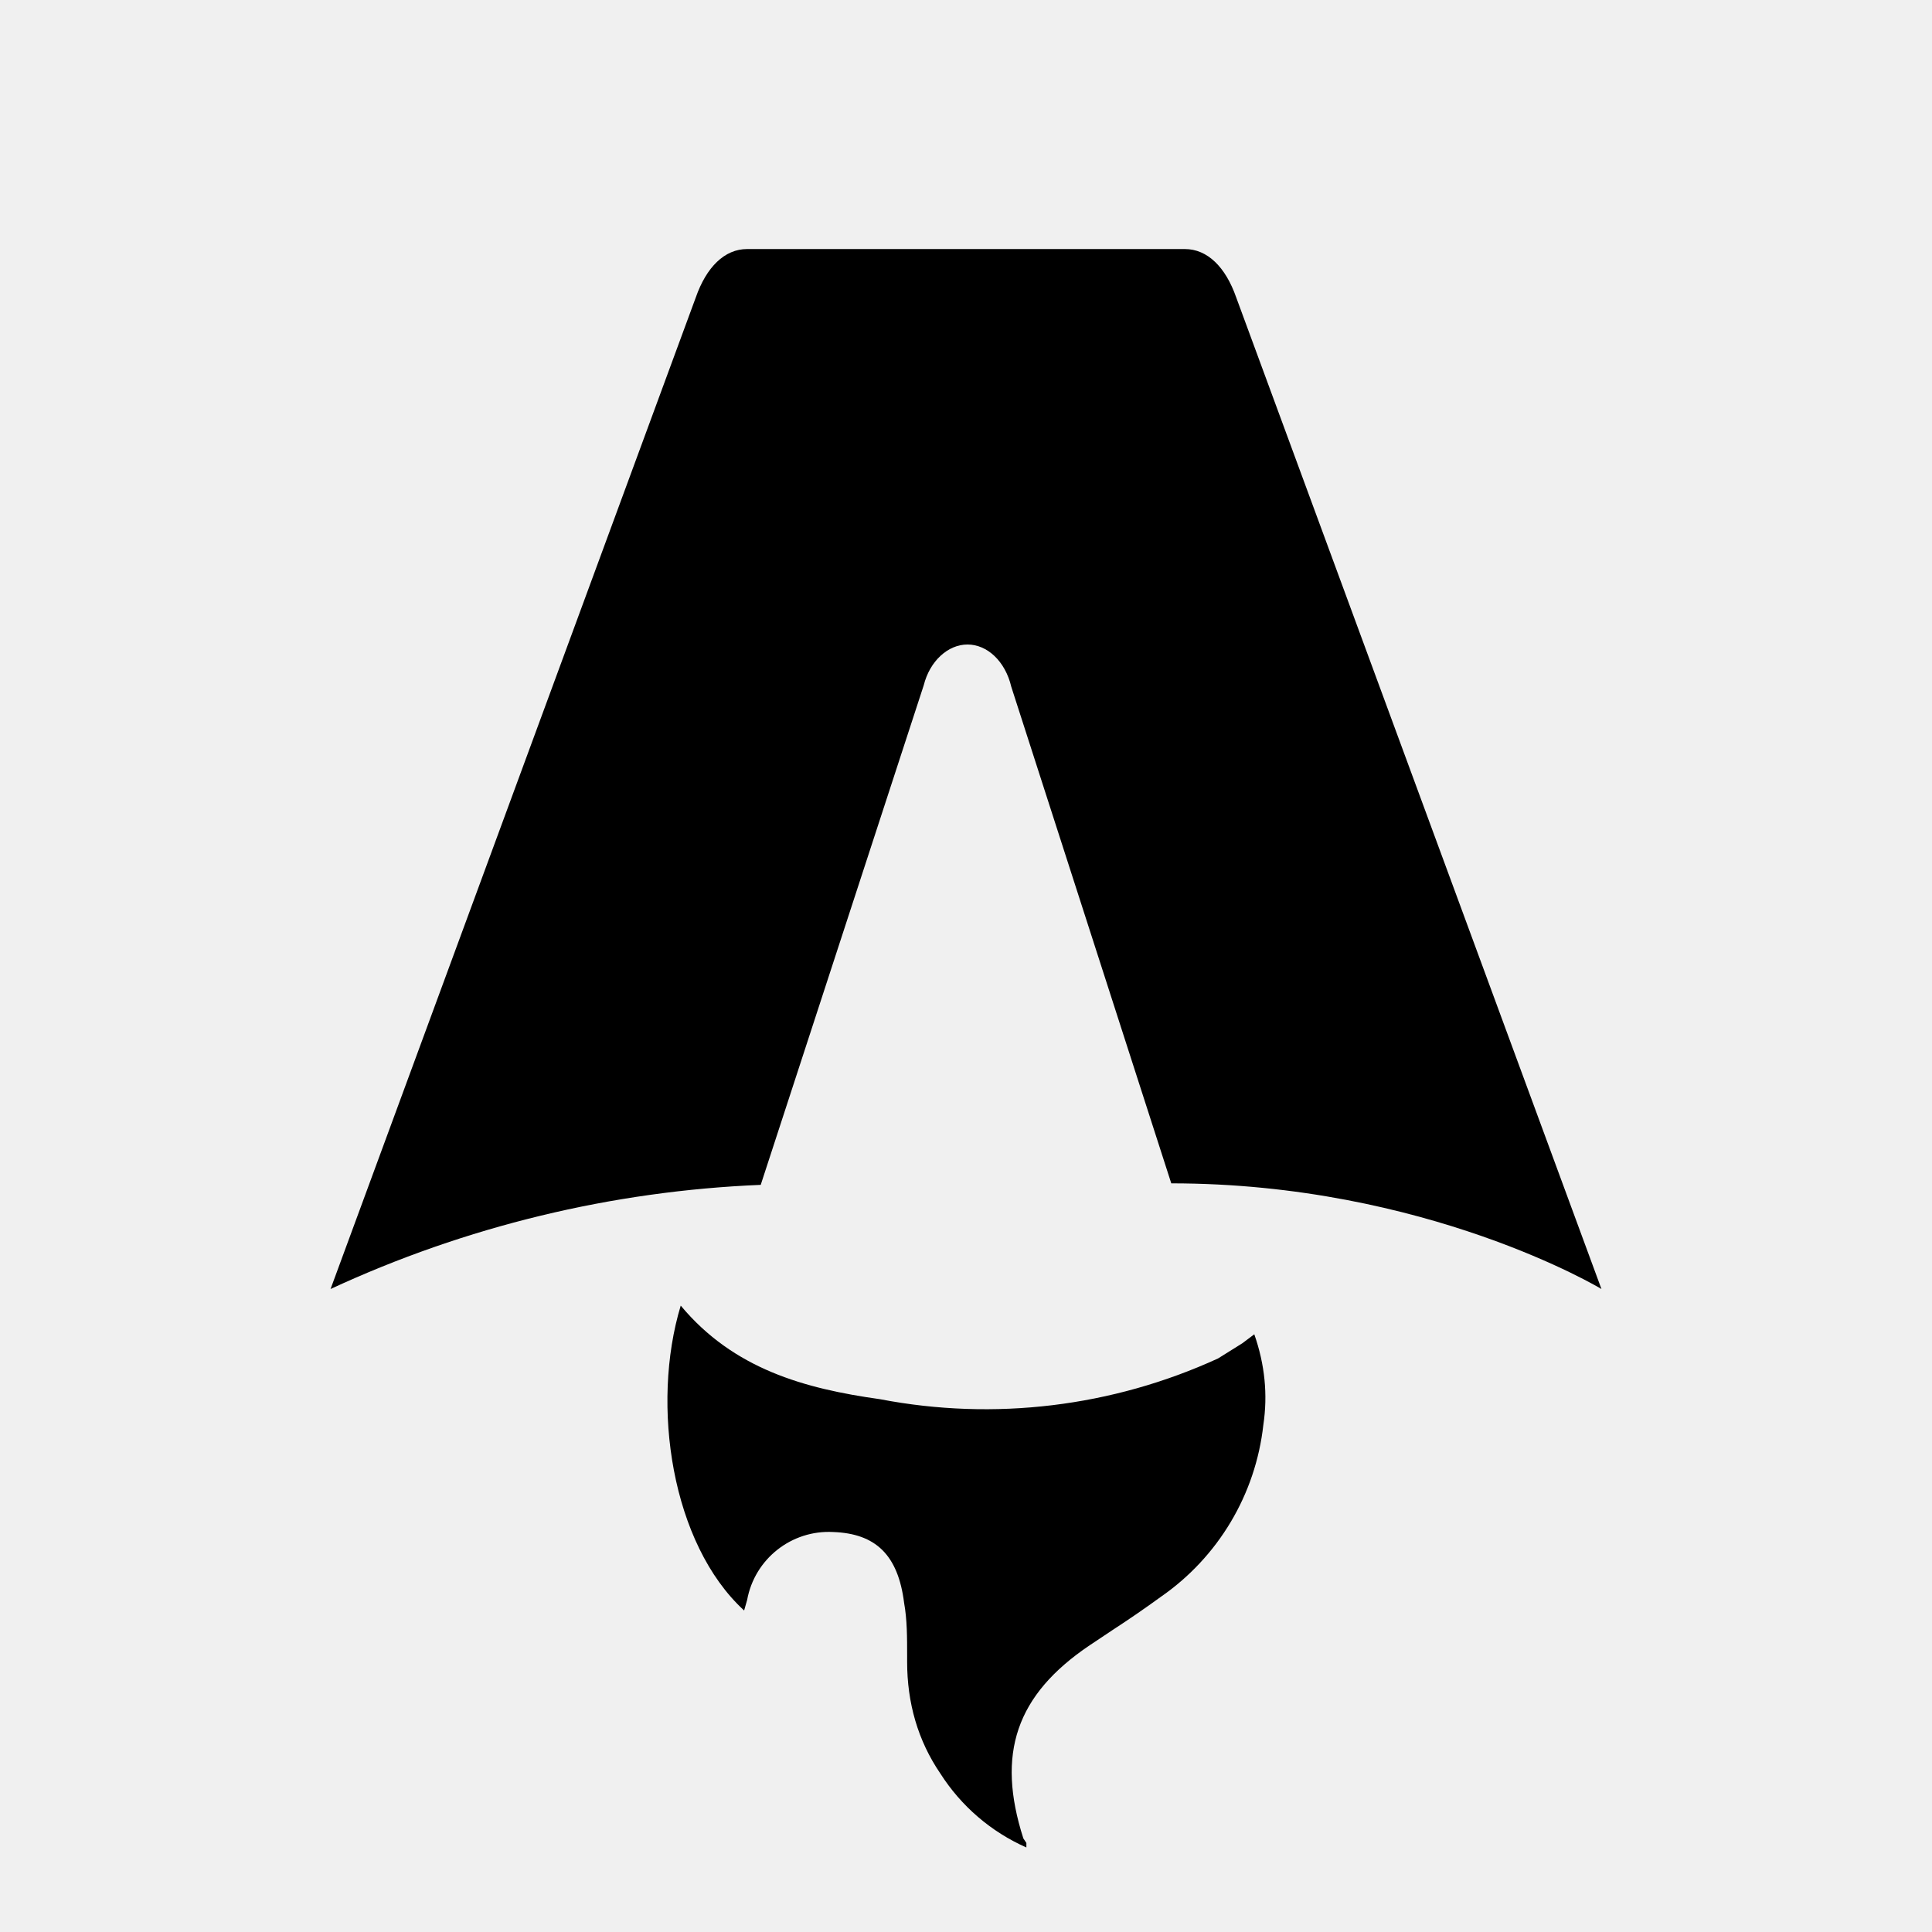
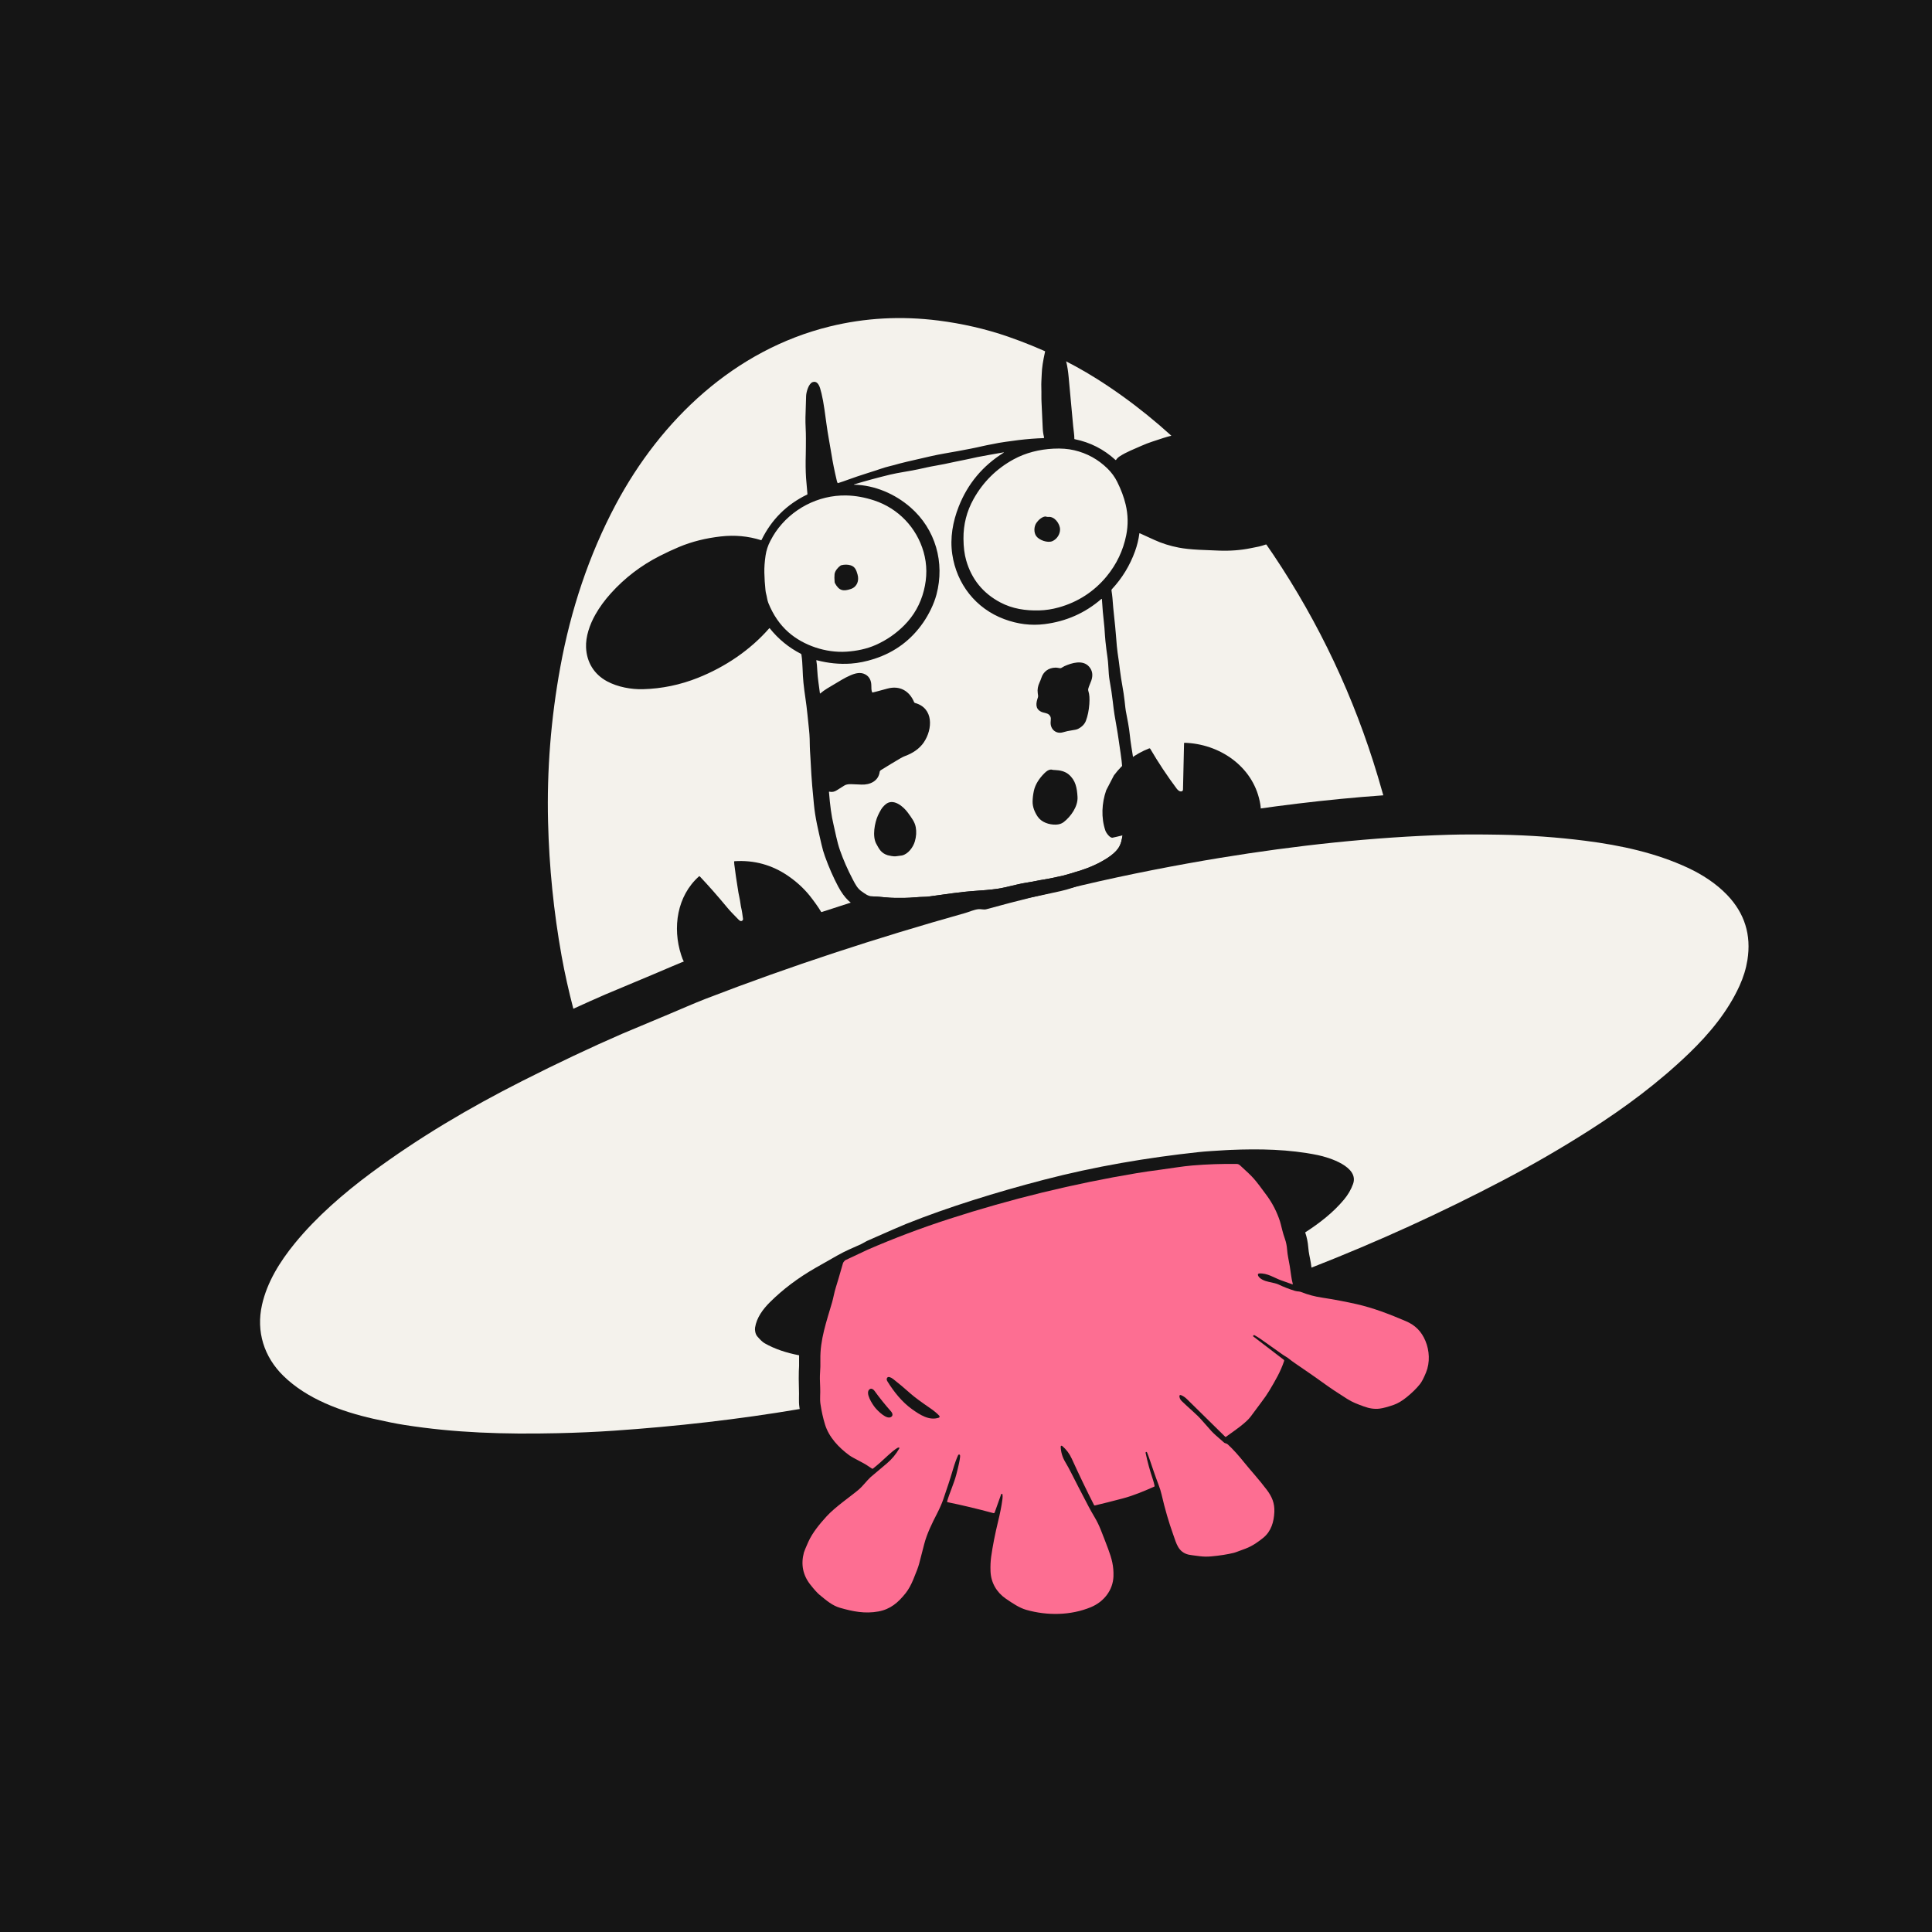
- <svg xmlns="http://www.w3.org/2000/svg" fill="none" viewBox="0 0 128 128">
-   <path d="M50.4 78.5a75.1 75.1 0 0 0-28.5 6.9l24.2-65.7c.7-2 1.9-3.2 3.4-3.2h29c1.5 0 2.7 1.2 3.4 3.2l24.2 65.7s-11.6-7-28.5-7L67 45.5c-.4-1.7-1.6-2.8-2.9-2.8-1.3 0-2.5 1.1-2.9 2.7L50.4 78.5Zm-1.1 28.2Zm-4.2-20.2c-2 6.6-.6 15.8 4.2 20.2a17.5 17.5 0 0 1 .2-.7 5.5 5.5 0 0 1 5.7-4.5c2.8.1 4.3 1.5 4.7 4.7.2 1.1.2 2.3.2 3.5v.4c0 2.7.7 5.2 2.2 7.4a13 13 0 0 0 5.7 4.9v-.3l-.2-.3c-1.8-5.6-.5-9.5 4.4-12.8l1.5-1a73 73 0 0 0 3.2-2.2 16 16 0 0 0 6.8-11.4c.3-2 .1-4-.6-6l-.8.6-1.6 1a37 37 0 0 1-22.4 2.7c-5-.7-9.7-2-13.2-6.2Z" />
-   <style>
-         path { fill: #000; }
-         @media (prefers-color-scheme: dark) {
-             path { fill: #FFF; }
-         }
-     </style>
+ <svg xmlns="http://www.w3.org/2000/svg" viewBox="0 0 1024 1024">
+   <rect width="1024" height="1024" fill="#151515" fill-rule="evenodd" />
+   <path fill="#F4F2EC" fill-rule="evenodd" d="M303.887 534.664C301.529 525.703 299.285 515.74 297.666 506.703 293.461 483.24 291.067 459.529 290.482 435.57 289.813 408.204 291.985 380.822 296.997 353.426 302.478 323.472 312.055 294.295 326.344 267.448 350.286 222.476 389.278 185.446 439.779 173.041 458.475 168.45 477.683 167.403 497.405 169.9 509.652 171.45 522.39 174.298 534.278 178.425 551.445 184.389 567.085 191.815 581.198 200.703 618.516 224.207 650.215 257.21 674.835 293.917 699.254 330.324 717.75 369.575 730.324 411.672 731.305 414.957 732.258 418.244 733.183 421.533 703.018 423.694 672.723 427.445 642.895 432.339 620.129 436.071 593.396 441.222 568.219 447.165L568.216 447.166C547.939 451.956 536.185 454.788 519.642 459.28 518.406 459.247 517.09 459.247 516.194 459.342L516.092 459.353C512.435 459.757 508.932 461.117 505.384 462.115 458.167 475.385 411.59 490.59 366.025 508.176L366.017 508.179C359.476 510.706 352.081 513.992 346.102 516.489 331.647 522.515 323.214 526.053 320.801 527.099L320.79 527.104C315.274 529.5 309.64 532.02 303.888 534.664Z" />
+   <path fill="#F4F2EC" fill-rule="evenodd" d="M423.397 726.834C423.338 727.573 423.325 733.708 423.449 736.065V736.067C423.641 739.697 423.222 742.624 423.71 745.875 423.757 746.189 423.805 746.501 423.855 746.812 391.232 752.342 358.247 756.048 325.254 758.31 315.885 758.95 306.015 759.388 295.644 759.623 266.92 760.267 241.048 759.44 214.411 755.263 210.053 754.577 204.534 753.478 197.855 751.967 180.809 748.098 162.737 741.509 150.22 729.263 139.908 719.172 135.693 705.743 138.871 691.584 141.549 679.66 148.207 668.833 156.311 658.915 167.716 644.966 182.249 632.372 196.739 621.643 222.169 602.817 248.547 587.25 276.752 572.97 295.532 563.463 313.221 555.104 329.82 547.893 332.205 546.859 340.542 543.363 354.831 537.406 360.643 534.98 367.827 531.778 374.185 529.322 419.086 511.992 464.986 497.012 511.522 483.934 513.88 483.271 516.149 482.151 518.58 481.882 519.915 481.741 521.416 482.288 522.775 481.919 540.596 477.038 552.326 474.209 573.425 469.225 598.083 463.404 624.265 458.362 646.562 454.707 686.732 448.116 727.766 443.637 768.143 442.439 775.306 442.228 784.377 442.221 795.355 442.418 810.562 442.689 825.507 443.758 840.189 445.624 859.246 448.044 877.762 452.111 894.577 459.941 902.088 463.442 909.555 468.219 915.445 474.37 924.711 484.047 928.286 495.533 926.172 508.83 925.441 513.411 924.038 517.98 921.964 522.536 915.811 536.037 906.117 547.777 895.361 558.149 879.236 573.693 861.293 587.051 842.4 599.09 827.658 608.484 812.607 617.216 797.247 625.286 764.218 642.639 730.176 658.166 695.121 671.865 695.02 671.09 694.907 670.265 694.759 669.368 694.229 666.122 693.672 664.431 693.418 661.203 693.198 658.387 692.645 655.717 691.78 653.19 699.381 648.317 706.662 642.62 712.318 635.839 714.471 633.257 716.081 630.494 717.146 627.549 720.455 618.399 704.466 613.455 698.362 612.207 683.229 609.105 667.476 608.827 651.928 609.491 651.37 609.516 650.543 609.559 649.447 609.621L642.323 610.057C639.756 610.213 637.388 610.409 635.217 610.645 608.23 613.551 580.38 618.243 553.176 625.328 528.114 631.854 502.353 639.853 480.262 648.7 477.707 649.723 470.908 652.681 459.865 657.573 458.775 658.051 457.285 659.042 456.479 659.384 456.236 659.485 454.085 660.448 450.027 662.272 447.992 663.186 445.894 664.251 443.732 665.468 439.751 667.71 435.882 669.908 432.125 672.064 422.96 677.324 414.953 683.358 408.101 690.167 404.392 693.857 401.04 698.329 400.197 703.676 399.996 704.95 400.348 707.088 401.333 708.253 402.9 710.109 404.18 711.322 405.172 711.894 410.79 715.131 417.09 717.086 423.537 718.328 423.515 719.168 423.512 720.011 423.529 720.858V720.865C423.575 723.066 423.534 725.055 423.393 726.832Z" />
+   <path fill="#FD6E92" d="M684.99 680.725C683.633 680.237 681.566 679.502 678.789 678.519 675.644 677.399 671.611 674.617 667.329 674.975 667.293 674.978 667.257 674.984 667.222 674.993 666.86 675.083 666.637 675.455 666.727 675.816 666.729 675.825 666.732 675.834 666.734 675.843 667.331 677.895 670.595 679.046 672.497 679.423 675.039 679.924 676.745 680.382 677.614 680.796 680.485 682.158 683.407 683.292 686.379 684.196 687.283 684.469 687.712 684.433 688.464 684.517 688.928 684.568 689.382 684.684 689.814 684.86 693.175 686.208 696.792 687.173 700.664 687.755 707.064 688.718 714.315 690.148 718.847 691.174 728.002 693.248 736.42 696.528 745.137 700.242 750.084 702.348 753.404 705.645 755.518 710.729 757.66 715.866 758.008 722.11 755.833 727.427 754.636 730.358 753.562 732.419 752.61 733.61 750.747 735.941 748.395 738.252 745.555 740.542 743.148 742.485 740.902 743.826 738.817 744.564 735.645 745.684 733.095 746.365 731.167 746.607 728.592 746.93 725.817 746.541 722.843 745.439 719.088 744.053 716.947 743.283 713.96 741.404 709.183 738.405 705.088 735.668 701.674 733.195 695.498 728.726 691.459 726.062 686.346 722.522 685.023 721.606 684.08 720.908 683.517 720.427 682.261 719.35 680.947 718.786 679.617 717.813 677.132 716.008 673.306 713.299 668.137 709.686 667.222 709.045 666.157 708.383 664.943 707.702 664.731 707.582 664.46 707.639 664.311 707.834L664.209 707.97C664.159 708.033 664.142 708.115 664.161 708.193 664.175 708.25 664.208 708.3 664.255 708.336L680.425 720.708C680.614 720.852 680.692 721.105 680.617 721.335 678.71 727.059 675.903 731.798 672.778 737.044 671.656 738.929 670.188 741.059 668.373 743.436 667.784 744.211 665.949 746.678 662.87 750.837 661.827 752.242 659.953 754 657.25 756.111 656.05 757.048 653.559 758.86 649.776 761.545 649.658 761.63 649.494 761.618 649.391 761.515 642.796 754.994 638.281 750.549 635.847 748.181 634.126 746.505 631.879 744.298 629.105 741.562 628.116 740.583 627.033 739.866 625.859 739.41 625.753 739.37 625.638 739.363 625.528 739.39 625.278 739.452 625.103 739.682 625.11 739.939 625.143 740.962 625.563 741.857 626.369 742.627 628.222 744.401 630.083 746.118 631.954 747.777 634.097 749.677 635.833 751.402 637.162 752.95 638.763 754.807 640.388 756.645 642.037 758.463 643.025 759.556 645.27 761.599 648.772 764.59 648.932 764.726 649.119 764.827 649.319 764.887 650.005 765.092 650.467 765.304 650.707 765.523 653.413 768.001 656.403 771.293 659.677 775.399 662.357 778.755 667.464 784.351 671.408 789.603 674.211 793.331 675.632 796.749 675.434 801.387 675.203 806.683 673.704 811.68 669.586 815.039 667.217 816.969 664.003 819.352 660.233 820.776 656.562 822.158 654.495 822.907 654.034 823.022 650.608 823.866 646.579 824.5 641.947 824.923 639.925 825.108 637.931 825.078 635.966 824.833 632.546 824.41 630.553 824.131 629.986 823.997 624.436 822.666 623.498 818.014 621.842 813.411 619.473 806.819 617.418 799.742 615.677 792.178 615.294 790.507 614.75 788.754 614.043 786.919 612.369 782.547 610.684 777.527 609.523 774.085 608.894 772.224 608.369 770.798 607.948 769.809 607.913 769.722 607.848 769.651 607.765 769.608 607.572 769.508 607.33 769.586 607.229 769.781 607.186 769.863 607.173 769.958 607.191 770.048 608.209 774.884 609.494 779.58 611.046 784.136 611.451 785.328 611.754 786.476 611.955 787.581 611.982 787.734 611.902 787.887 611.76 787.952 606.532 790.253 600.947 792.662 595.025 794.22 589.281 795.733 584.383 796.967 580.33 797.924 580.145 797.966 579.954 797.878 579.869 797.712 575.914 789.928 571.97 781.721 568.039 773.092 566.837 770.454 565.145 768.211 562.962 766.365 562.847 766.267 562.691 766.23 562.544 766.267 562.33 766.32 562.181 766.518 562.189 766.739 562.281 769.6 563.076 772.296 564.573 774.828 565.785 776.876 566.822 778.766 567.684 780.499 570.39 785.959 572.313 789.468 577.033 798.601 577.644 799.785 578.752 801.747 580.359 804.486 581.476 806.393 582.465 808.42 583.325 810.566 584.683 813.965 586.022 817.432 587.344 820.967 589.254 826.061 590.338 830.067 590.159 835.47 589.92 842.873 585.004 849.014 578.207 851.832 567.466 856.283 554.979 856.4 543.901 853.239 540.339 852.223 536.739 849.827 533.109 847.327 528.198 843.953 525.187 838.786 524.99 832.701 524.899 829.937 525.013 827.412 525.333 825.126 526.132 819.427 527.383 813.073 529.087 806.064 529.944 802.531 530.887 798.111 531.326 794.461 531.438 793.537 531.439 792.732 531.329 792.048 531.319 791.983 531.292 791.923 531.25 791.873 531.124 791.723 530.896 791.705 530.744 791.832 530.694 791.874 530.656 791.928 530.635 791.989L527.205 801.623C527.105 801.902 526.802 802.059 526.514 801.982 517.865 799.656 509.792 797.73 502.293 796.205 502.146 796.175 502.029 796.062 501.993 795.917 501.976 795.849 501.978 795.777 501.998 795.71 503.351 791.097 505.607 786.329 506.876 781.479 508.054 776.965 508.716 773.875 508.861 772.21 508.899 771.757 508.882 771.441 508.811 771.261 508.716 771.017 508.451 770.881 508.197 770.944 508.045 770.982 507.917 771.087 507.851 771.228 506.968 773.087 506.044 775.642 505.079 778.895 503.256 785.056 502.255 787.869 499.876 794.914 499.286 796.668 497.876 799.86 496.639 802.253 494.09 807.2 491.275 812.858 489.851 818.42 488.965 821.871 488.064 825.353 487.147 828.865 486.738 830.431 485.707 833.203 484.053 837.181 482.826 840.136 481.497 842.519 480.068 844.329 476.095 849.364 471.955 852.939 465.589 854.109 458.451 855.415 452.052 854.135 445.232 852.174 441.173 851.005 438.135 848.393 434.296 845.22 433.166 844.283 431.566 842.506 429.497 839.889 425.49 834.809 424.437 829.088 426.072 822.919 426.261 822.207 427.034 820.329 428.394 817.283 430.628 812.284 434.586 807.575 438.085 803.731 442.672 798.694 450.96 793.072 455.081 789.561 457.462 787.537 459.33 784.865 461.375 782.97 461.743 782.63 464.625 780.195 470.02 775.667 472.688 773.427 474.901 770.767 476.658 767.686 476.7 767.614 476.713 767.529 476.693 767.448 476.657 767.304 476.526 767.204 476.378 767.207 476.104 767.212 475.794 767.322 475.449 767.539 474.162 768.338 472.122 770.011 470.736 771.323 467.835 774.084 465.162 776.433 462.717 778.369 462.555 778.496 462.327 778.502 462.156 778.383 460.122 776.951 458.469 775.918 456.196 774.742 452.991 773.08 451.005 771.967 450.236 771.403 444.598 767.294 439.331 761.742 437.269 754.988 436.24 751.628 435.439 748.032 434.866 744.199 434.432 741.306 434.885 738.699 434.714 735.468 434.531 732.001 434.507 729.42 434.642 727.725 434.81 725.611 434.866 723.245 434.811 720.627 434.595 710.084 438.117 700.271 441.04 690.22 441.639 688.157 442.214 684.871 442.94 682.589 443.753 680.033 445.022 675.729 446.747 669.678 446.897 669.147 447.241 668.63 447.78 668.126 447.888 668.026 448.01 667.942 448.142 667.88 454.923 664.655 458.813 662.825 459.813 662.391 473.837 656.299 488.265 650.853 503.098 646.054 535.702 635.501 568.863 627.407 602.58 621.774 605.839 621.23 610.035 620.62 615.169 619.945 620.509 619.243 626.659 618.173 631.982 617.727 639.674 617.078 647.529 616.809 655.548 616.918 656.141 616.925 656.723 617.186 657.295 617.701 660.822 620.884 663.223 623.202 664.498 624.654 666.154 626.541 668.545 629.654 671.671 633.991 674.564 638.011 676.804 642.43 678.391 647.249 678.605 647.904 679.021 649.501 679.641 652.039 679.952 653.311 680.433 654.894 681.086 656.786 681.663 658.455 682.025 660.222 682.171 662.086 682.453 665.682 683.035 667.572 683.625 671.192 684.233 674.883 684.387 677.479 685.211 680.522 685.216 680.539 685.218 680.557 685.217 680.575 685.213 680.666 685.132 680.737 685.039 680.733 685.022 680.732 685.005 680.729 684.989 680.723ZM497.846 750.392C496.853 749.28 494.998 747.738 493.442 746.665 488.193 743.065 484.63 740.431 482.754 738.763 479.278 735.674 476.152 733.051 473.378 730.892 472.756 730.406 472.102 730.065 471.416 729.87 470.855 729.71 470.271 729.975 470.081 730.475 469.891 730.979 469.972 731.521 470.325 732.101 473.705 737.599 478.097 743.112 483.331 746.854 487.701 749.98 492.521 753.069 497.573 751.412 497.886 751.31 498.069 750.979 497.99 750.66 497.965 750.56 497.916 750.468 497.848 750.392ZM463.75 745.974C465.008 747.544 470.267 753.083 472.633 750.755 473.406 749.998 472.923 748.829 472.337 748.175 470.755 746.394 469.228 744.587 467.757 742.754 466.287 740.925 464.853 739.046 463.456 737.118 462.94 736.401 461.903 735.677 460.998 736.27 458.21 738.078 462.493 744.409 463.75 745.974Z" />
+   <path fill="#F4F2EC" fill-rule="evenodd" d="M516.023 264.47C521.06 255.455 528.113 248.463 537.182 243.495 543.656 239.953 550.864 238.181 558.351 237.802 562.425 237.596 566.09 237.874 569.347 238.635 576.142 240.224 582.035 243.47 587.026 248.374 589.15 250.465 590.854 252.797 592.137 255.369 594.207 259.523 595.703 263.541 596.625 267.422 597.911 272.844 598.007 278.269 596.914 283.699 595.284 291.792 591.829 299.05 586.548 305.472 579.891 313.567 571.236 319.146 561.128 321.955 557.673 322.918 554.228 323.444 550.794 323.533 543.564 323.722 536.563 322.669 530.2 319.3 520.995 314.425 514.96 306.991 512.095 296.999 511.168 293.77 510.688 289.944 510.657 285.524 510.603 277.982 512.391 270.964 516.022 264.471ZM554.042 273.749C552.201 273.901 550.244 275.739 549.265 277.206 547.983 279.126 547.864 282.304 549.262 284.187 550.876 286.367 555.338 287.885 557.805 286.81 560.183 285.772 561.85 283.173 561.848 280.643 561.842 277.62 558.923 273.541 555.544 273.987 555.363 274.011 555.179 273.998 555.003 273.948 554.484 273.806 554.164 273.739 554.042 273.748ZM452.631 256.895C452.6 256.893 452.574 256.87 452.568 256.84 452.561 256.806 452.58 256.771 452.613 256.76 458.956 254.852 465.351 253.116 471.797 251.553 475.91 250.557 482.03 249.718 486.54 248.759 490.244 247.972 492.337 247.43 495.598 246.88 498.553 246.378 502.206 245.643 506.557 244.676 508.539 244.236 510.176 243.903 511.467 243.679 513.683 243.294 515.808 242.696 518.005 242.271 521.792 241.545 526.433 240.705 531.927 239.751L531.93 239.75C531.979 239.74 532.027 239.771 532.038 239.82 532.046 239.86 532.027 239.9 531.991 239.919 520.858 246.868 512.91 256.388 508.149 268.481 505.009 276.458 503.442 285.08 504.715 293.745 507.04 309.56 517.198 322.542 532.255 328.152 539.387 330.808 546.505 331.691 553.61 330.801 565.09 329.364 575.139 324.914 583.756 317.452 583.777 317.434 583.802 317.422 583.829 317.416 583.917 317.397 584.005 317.454 584.024 317.543 584.026 317.551 584.027 317.559 584.027 317.566 584.336 322.426 584.676 326.385 585.047 329.445 585.281 331.373 585.48 333.82 585.646 336.784 585.731 338.303 585.98 340.748 586.394 344.12 586.735 346.903 587.254 349.663 587.401 352.659 587.575 356.258 587.79 358.769 588.044 360.193 588.844 364.639 589.425 368.487 589.787 371.739 590.438 377.541 590.877 380.061 591.817 385.294 592.656 389.948 592.971 392.859 593.927 399.121 594.341 401.821 594.662 404.641 594.889 407.581 595.338 413.369 595.59 416.531 595.647 417.067 595.943 419.747 596.083 422.76 596.067 426.106 596.048 431.026 596.015 434.049 595.968 435.174 595.919 436.423 595.637 438.648 595.121 441.849 594.654 444.747 594.29 447.391 592.577 449.774 591.382 451.439 589.532 453.088 587.027 454.721 582.51 457.668 577.413 459.921 571.656 461.695 567.696 462.918 565.042 463.7 563.694 464.041L557.604 465.371C554.735 465.999 551.876 466.338 549.13 466.922 545.587 467.675 542.506 467.976 539.191 468.792 534.006 470.07 530.451 470.839 528.526 471.098 524.962 471.582 520.708 471.973 515.765 472.273 513.403 472.415 509.733 472.811 504.754 473.459 501.339 473.904 497.346 474.453 492.777 475.108 491.669 475.267 490.704 475.347 489.879 475.349 486.837 475.349 482.877 475.887 479.64 475.895 475 475.909 472.963 475.977 469.429 475.628 466.33 475.322 463.943 475.142 462.266 475.088 460.053 475.019 458.494 473.706 456.756 472.506 454.473 470.929 453.435 468.89 451.931 466.015 449.253 460.906 447.008 455.781 445.196 450.64 443.625 446.174 442.657 440.664 441.728 436.794 440.707 432.538 439.92 426.858 439.368 419.753 439.367 419.745 439.367 419.737 439.368 419.729 439.375 419.649 439.448 419.588 439.53 419.595 439.538 419.596 439.546 419.597 439.553 419.599 440.939 419.941 442.263 419.693 443.527 418.854 443.596 418.808 444.943 417.963 447.567 416.319 448.341 415.833 449.486 415.6 451.004 415.621 451.128 415.623 452.991 415.699 456.593 415.849 461.087 416.038 465.613 414.007 466.249 409.082 466.296 408.719 466.554 408.392 467.023 408.099 470.612 405.859 474.025 403.795 477.263 401.909 478.224 401.35 479.046 400.946 479.729 400.699 483.61 399.284 487.326 396.925 489.705 393.367 494.335 386.446 494.915 375.3 484.994 372.597 484.772 372.538 484.59 372.38 484.503 372.169 482.015 366.164 476.862 363.195 470.342 364.974 465.421 366.318 462.817 367.006 462.531 367.038 462.405 367.05 462.286 366.98 462.233 366.865 461.812 365.911 461.828 364.674 461.819 363.336 461.803 360.909 460.906 358.719 458.728 357.506 456.116 356.045 453.31 356.835 450.72 357.954 449.236 358.594 447.693 359.385 446.092 360.328 442.188 362.623 439.605 364.162 438.342 364.946 437.014 365.772 435.813 366.642 434.74 367.556 434.727 367.568 434.711 367.576 434.694 367.579 434.641 367.59 434.589 367.556 434.578 367.504L434.576 367.494C434.17 364.138 433.343 359.239 433.181 355.466 433.087 353.241 432.914 351.436 432.663 350.05 432.651 349.988 432.691 349.928 432.752 349.915 432.77 349.911 432.788 349.912 432.806 349.916 438.96 351.536 445.029 352.136 451.013 351.715 454.955 351.437 459.094 350.597 463.43 349.194 474.278 345.68 482.921 339.251 489.358 329.907 492.275 325.67 495.001 320.215 496.348 315.136 500.853 298.158 495.859 280.483 482.552 268.897 474.337 261.743 463.589 257.119 452.629 256.896ZM467.001 429.046C466.326 430.186 465.758 431.266 465.299 432.289 463.589 436.084 462.262 443.193 464.419 447.184 466.038 450.178 467.093 452.231 470.541 453.303 471.187 453.502 473.684 453.997 474.672 453.869 476.877 453.584 478.012 453.434 478.076 453.421 481.39 452.649 483.985 449.034 484.875 446.01 485.647 443.387 485.81 440.858 485.364 438.425 484.862 435.676 483.239 433.558 481.198 430.747 478.758 427.388 473.426 422.902 469.399 426.307 468.363 427.183 467.563 428.096 467 429.047ZM557.168 407.882C557.027 407.891 556.886 407.901 556.746 407.915 555.793 407.996 554.696 408.667 553.453 409.927 550.97 412.438 548.724 415.611 547.966 419.193 547.55 421.15 547.327 423.016 547.298 424.793 547.245 427.671 548.387 430.42 549.938 432.757 551.979 435.837 556.025 437.164 559.602 437.072 561.297 437.029 562.695 436.578 563.797 435.719 567.522 432.815 571.417 427.462 571.11 422.366 570.816 417.568 570.108 413.547 566.402 410.442 564.394 408.764 561.757 408.248 559.271 408.137 558.629 408.109 558.281 408.09 558.226 408.08 557.564 407.947 557.211 407.881 557.169 407.883ZM562.39 354.087C562.242 354.151 562.079 354.178 561.917 354.166 561.244 354.112 560.309 353.832 559.357 353.859 555.772 353.96 553.049 355.915 551.949 359.28 551.687 360.077 551.36 360.902 550.967 361.755 550.134 363.555 549.76 365.425 550.028 367.309 550.16 368.246 550.229 368.782 550.234 368.917 550.243 369.137 550.211 369.357 550.14 369.566 549.109 372.569 548.513 375.566 551.811 377.224 553.18 377.912 554.99 377.835 556.003 378.817 557.386 380.16 556.891 381.298 556.847 382.938 556.748 386.641 559.802 389.19 563.404 388.125 565.029 387.644 566.542 387.31 567.942 387.125 569.637 386.903 570.807 386.624 571.453 386.289 573.512 385.215 574.877 383.799 575.547 382.041 576.525 379.477 577.134 376.507 577.374 373.132 577.58 370.224 577.425 368.003 576.908 366.468 576.734 365.95 576.687 365.52 576.77 365.178 577.144 363.64 577.899 362.25 578.424 360.716 579.402 357.851 579.018 355.407 577.273 353.383 573.943 349.519 568.028 351.356 564.144 353.093 563.628 353.324 562.95 353.851 562.393 354.087ZM463.339 265.249C476.125 269.458 485.839 279.693 489.51 292.505 491.411 299.138 491.459 305.979 489.655 313.03 487.838 320.141 484.396 326.252 479.33 331.363 474.94 335.797 469.901 339.279 464.215 341.81 459.356 343.972 453.987 345.046 448.622 345.4 437.8 346.113 425.89 342.175 417.835 335.052 413.322 331.06 409.791 325.907 407.243 319.593 406.615 318.032 406.531 316.363 406.05 314.685 405.917 314.218 405.804 313.554 405.709 312.695 405.389 309.765 405.193 306.699 405.122 303.494 405.06 300.781 405.276 297.757 405.77 294.42 406.169 291.733 407.001 289.178 408.266 286.755 409.269 284.836 410.199 283.252 411.056 282.005 419.434 269.798 433.597 262.32 448.508 262.603 453.307 262.693 458.251 263.575 463.339 265.248ZM445.944 299.575C445.791 299.61 445.644 299.674 445.512 299.763 444.198 300.643 442.512 302.617 442.334 304.317 442.214 305.458 442.228 306.846 442.376 308.483 442.398 308.731 442.471 308.971 442.59 309.188 444.733 313.082 446.944 313.563 451.006 312.157 454.368 310.992 455.422 307.658 454.523 304.507 453.893 302.282 453.251 300.356 450.841 299.628 449.329 299.173 447.696 299.155 445.944 299.575Z" />
+   <path fill="#151515" fill-rule="evenodd" d="M604.063 282.622C604.04 282.612 604.014 282.61 603.99 282.615 603.939 282.626 603.901 282.667 603.894 282.719 603.475 285.925 602.706 289.076 601.589 292.173 598.859 299.733 594.768 306.442 589.314 312.3 589.154 312.472 589.079 312.707 589.111 312.94 589.279 314.22 589.54 315.733 589.619 316.946 590.077 323.844 590.985 330.066 591.496 336.942 591.822 341.348 592.103 344.318 592.339 345.852 592.811 348.937 593.245 352.159 593.639 355.516 594.268 360.897 595.505 366.128 596.072 371.552 596.369 374.384 596.579 376.127 596.701 376.78 597.424 380.63 597.833 382.804 597.927 383.303 598.753 387.574 598.929 391.55 599.66 395.863 600.578 401.27 601.086 404.69 601.183 406.123 601.589 412.08 601.965 417.001 602.313 420.888 602.612 424.245 602.461 427.455 602.529 431.436 602.627 437.277 602.02 442.778 600.574 448.1 598.365 456.236 590.001 461.181 583.065 464.804 580.185 466.31 577.414 467.511 574.752 468.408 570.152 469.958 566.391 471.365 562.182 472.295 553.664 474.18 547.982 475.387 545.138 475.918 541.012 476.684 536.702 477.933 532.313 478.844 528.473 479.646 524.867 479.883 520.771 480.168 514.66 480.59 509.808 481.054 506.212 481.561 499.463 482.512 495.287 483.105 493.684 483.341 491.318 483.694 487.735 483.587 485.284 483.876 483.663 484.07 481.895 484.228 480.222 484.191 475.536 484.09 470.937 484.163 466.225 483.535 462.807 483.078 459.298 483.499 456.076 481.711 453.201 480.115 451.085 478.678 449.727 477.399 447.759 475.542 445.927 473.02 444.23 469.835 441.674 465.031 439.348 459.726 437.251 453.919 436.547 451.974 435.943 449.9 435.438 447.695 433.569 439.525 432.09 433.527 431.393 426.312 430.616 418.285 430.166 413.025 430.044 410.532 429.874 407.03 429.715 404.192 429.568 402.019 429.349 398.794 429.235 396.669 429.224 395.644 429.204 393.346 429.146 389.927 428.838 387.137 428.319 382.443 427.749 375.573 426.839 369.662 426.509 367.514 426.178 364.925 425.846 361.895 425.301 356.928 425.532 351.861 424.77 346.962 424.74 346.771 424.621 346.605 424.45 346.515 418.01 343.202 412.512 338.691 407.955 332.982 407.921 332.941 407.867 332.921 407.814 332.933 407.784 332.939 407.756 332.956 407.736 332.979 397.638 344.562 384.37 353.49 369.972 359.238 360.543 363.003 350.806 365.02 340.762 365.289 334.742 365.453 327.466 364.198 321.732 361.099 314.876 357.395 310.981 351.046 310.625 343.233 310.36 337.431 312.555 331.042 315.56 325.739 317.754 321.868 320.489 318.115 323.765 314.48 331.11 306.325 339.739 299.725 349.652 294.68 353.246 292.853 356.654 291.265 359.877 289.915 366.904 286.974 374.279 285.21 382.026 284.328 389.427 283.484 396.542 284.142 403.373 286.303 403.469 286.334 403.576 286.289 403.622 286.196 408.883 275.401 416.945 267.376 427.807 262.122 427.91 262.072 427.971 261.964 427.96 261.85 427.552 257.555 427.304 254.678 427.216 253.219 426.987 249.496 426.94 245.397 427.076 240.925 427.167 237.857 427.114 235.302 427.147 232.464 427.193 228.812 426.826 224.798 426.91 221.245 427.04 215.77 427.157 211.948 427.261 209.779 427.354 207.797 428.558 203.338 430.691 202.541 432.914 201.715 434.067 203.893 434.663 205.743 435.15 207.25 435.674 209.478 436.234 212.426 436.652 214.627 437.249 218.683 438.027 224.594 438.8 230.467 439.939 235.908 440.73 240.962 441.368 245.016 442.296 249.613 443.515 254.753 443.613 255.171 443.749 255.566 443.921 255.939 443.969 256.04 444.086 256.091 444.193 256.056 446.031 255.475 447.817 254.861 449.553 254.216 455.469 252.015 463.619 249.614 466.651 248.526 470.096 247.293 473.133 246.802 476.588 245.738 477.125 245.572 478.462 245.238 480.6 244.739 481.558 244.514 485.855 243.524 493.491 241.77 497.768 240.786 502.906 239.972 507.695 239.094 512.259 238.253 516.393 237.488 520.864 236.445 523.987 235.717 526.453 235.379 529.431 234.728 529.884 234.629 531.037 234.45 532.891 234.189 536.297 233.71 538.627 233.396 539.882 233.246 544.492 232.695 548.9 232.35 553.105 232.212 553.116 232.212 553.127 232.211 553.139 232.209 553.304 232.185 553.42 232.031 553.397 231.868 553.395 231.857 553.393 231.845 553.39 231.834 552.976 230.221 552.734 228.573 552.665 226.891 552.393 220.341 552.188 215.92 552.051 213.629 551.876 210.739 552.038 208.424 551.93 205.509 551.832 202.946 552.047 200.898 552.126 198.426 552.244 194.777 552.826 191.343 553.844 186.666 554.285 184.639 554.989 182.198 556.585 181.301 558.679 180.123 560.616 181.82 561.808 183.611 564.87 188.214 565.925 194.488 566.418 199.984 566.547 201.443 567.346 210.107 568.815 225.974 569.053 228.575 569.45 230.443 569.425 232.61 569.423 232.686 569.479 232.753 569.555 232.768 577.81 234.43 585.031 238.102 591.219 243.783L591.233 243.795C591.324 243.866 591.457 243.849 591.53 243.757L591.54 243.744C592.035 243 592.673 242.375 593.454 241.868 597.128 239.493 601.235 237.98 605.037 236.264 608.809 234.569 612.265 233.595 616.613 232.138 619.713 231.1 623.074 230.482 625.84 229.591 629.119 228.537 632.646 227.998 636.738 227.067 637.395 226.918 639.24 226.606 642.272 226.13 646.25 225.506 649.788 225.354 653.974 224.936 654.63 224.871 656.272 224.847 658.902 224.864 660.493 224.874 662.134 224.961 663.822 225.126 667.947 225.531 671.935 226.176 675.786 227.062 679.055 227.811 681.891 228.705 684.294 229.743 687.001 230.909 689.639 232.277 692.207 233.844 693.85 234.846 696.024 236.868 697.124 237.889 698.796 239.442 700.13 241.334 701.126 243.565 702.267 246.12 703.205 248.873 703.94 251.824 704.689 254.834 704.918 257.508 704.626 259.845 704.092 264.105 702.374 267.892 699.471 271.206 697.206 273.791 694.877 275.969 692.481 277.739 689.153 280.2 685.682 282.376 682.066 284.267 678.582 286.087 675.508 287.098 671.491 288.427 669.44 289.104 668.041 289.518 667.294 289.669 664.575 290.216 663.142 290.504 662.995 290.533 657.689 291.632 651.991 292.065 645.904 291.832 640.808 291.636 637.288 291.487 635.343 291.385 631.119 291.165 627.62 290.79 624.846 290.26 620.114 289.355 615.726 287.968 611.68 286.099 610.241 285.437 607.702 284.278 604.064 282.621ZM463.339 265.249C458.251 263.576 453.307 262.694 448.508 262.604 433.597 262.321 419.434 269.799 411.056 282.006 410.199 283.253 409.269 284.837 408.266 286.756 407.001 289.179 406.169 291.734 405.77 294.421 405.276 297.757 405.06 300.782 405.122 303.495 405.193 306.699 405.389 309.766 405.709 312.696 405.803 313.555 405.917 314.219 406.05 314.686 406.532 316.364 406.615 318.033 407.243 319.594 409.791 325.908 413.321 331.061 417.835 335.053 425.89 342.177 437.8 346.114 448.622 345.401 453.987 345.047 459.356 343.974 464.215 341.811 469.901 339.28 474.939 335.798 479.33 331.364 484.396 326.253 487.838 320.142 489.655 313.031 491.459 305.98 491.411 299.139 489.51 292.506 485.839 279.693 476.126 269.459 463.339 265.25ZM445.944 299.575C447.697 299.155 449.329 299.172 450.841 299.628 453.251 300.356 453.893 302.282 454.523 304.507 455.422 307.658 454.368 310.992 451.006 312.157 446.944 313.564 444.733 313.083 442.59 309.188 442.471 308.971 442.398 308.731 442.376 308.483 442.228 306.846 442.214 305.458 442.334 304.317 442.512 302.617 444.198 300.643 445.512 299.763 445.644 299.674 445.791 299.61 445.944 299.575ZM516.023 264.47C512.392 270.963 510.604 277.981 510.658 285.523 510.69 289.944 511.169 293.769 512.096 296.998 514.961 306.99 520.996 314.424 530.201 319.299 536.565 322.668 543.565 323.721 550.795 323.532 554.229 323.443 557.673 322.917 561.129 321.954 571.237 319.144 579.891 313.566 586.549 305.471 591.83 299.049 595.285 291.791 596.915 283.698 598.008 278.269 597.912 272.843 596.626 267.421 595.703 263.54 594.207 259.522 592.138 255.368 590.855 252.796 589.151 250.464 587.027 248.373 582.036 243.469 576.143 240.223 569.348 238.634 566.091 237.873 562.425 237.595 558.352 237.801 550.866 238.181 543.658 239.952 537.183 243.494 528.114 248.462 521.061 255.454 516.024 264.469ZM554.042 273.749C554.164 273.74 554.484 273.806 555.003 273.949 555.179 273.999 555.363 274.012 555.544 273.988 558.923 273.541 561.842 277.621 561.848 280.644 561.85 283.174 560.182 285.773 557.805 286.811 555.338 287.886 550.877 286.368 549.262 284.188 547.864 282.305 547.983 279.127 549.265 277.207 550.244 275.741 552.201 273.902 554.042 273.75ZM452.631 256.895C463.591 257.118 474.339 261.742 482.554 268.896 495.861 280.483 500.855 298.158 496.35 315.135 495.003 320.215 492.277 325.669 489.36 329.906 482.923 339.25 474.28 345.679 463.432 349.193 459.096 350.596 454.956 351.437 451.015 351.714 445.031 352.135 438.962 351.536 432.808 349.915 432.79 349.91 432.772 349.91 432.754 349.914 432.693 349.927 432.653 349.988 432.665 350.049 432.917 351.435 433.089 353.24 433.183 355.465 433.345 359.237 434.172 364.137 434.578 367.493L434.58 367.503C434.591 367.556 434.644 367.59 434.696 367.578 434.713 367.574 434.729 367.566 434.742 367.555 435.815 366.641 437.016 365.771 438.344 364.945 439.607 364.162 442.191 362.623 446.094 360.327 447.695 359.384 449.238 358.592 450.722 357.953 453.311 356.834 456.117 356.045 458.73 357.505 460.907 358.719 461.805 360.908 461.821 363.335 461.83 364.673 461.814 365.91 462.235 366.864 462.287 366.979 462.407 367.048 462.533 367.037 462.819 367.005 465.423 366.317 470.344 364.973 476.864 363.194 482.017 366.163 484.505 372.168 484.593 372.379 484.775 372.537 484.996 372.596 494.917 375.298 494.338 386.445 489.707 393.366 487.329 396.924 483.612 399.283 479.731 400.698 479.047 400.946 478.225 401.349 477.265 401.908 474.027 403.795 470.614 405.858 467.025 408.098 466.556 408.391 466.298 408.718 466.251 409.081 465.614 414.006 461.088 416.037 456.595 415.848 452.994 415.698 451.131 415.623 451.006 415.62 449.489 415.599 448.343 415.832 447.569 416.318 444.945 417.962 443.598 418.807 443.529 418.853 442.266 419.691 440.941 419.939 439.555 419.598 439.547 419.596 439.54 419.595 439.532 419.594 439.45 419.587 439.377 419.647 439.37 419.728 439.369 419.736 439.369 419.744 439.37 419.752 439.922 426.857 440.709 432.537 441.73 436.793 442.66 440.663 443.627 446.173 445.198 450.639 447.01 455.78 449.255 460.905 451.933 466.014 453.438 468.89 454.475 470.928 456.758 472.505 458.496 473.705 460.055 475.018 462.268 475.087 463.945 475.14 466.333 475.32 469.431 475.627 472.965 475.977 475.002 475.908 479.642 475.894 482.878 475.885 486.839 475.347 489.881 475.348 490.705 475.347 491.671 475.267 492.779 475.107 497.348 474.453 501.341 473.903 504.756 473.458 509.734 472.81 513.404 472.414 515.767 472.272 520.71 471.972 524.963 471.58 528.528 471.097 530.453 470.838 534.008 470.069 539.193 468.791 542.508 467.976 545.59 467.674 549.132 466.921 551.878 466.337 554.737 465.998 557.606 465.37L563.696 464.04C565.044 463.699 567.698 462.917 571.658 461.694 577.414 459.92 582.512 457.668 587.029 454.72 589.534 453.087 591.384 451.438 592.579 449.773 594.292 447.389 594.656 444.746 595.123 441.848 595.639 438.648 595.921 436.423 595.97 435.173 596.017 434.048 596.05 431.025 596.069 426.105 596.084 422.759 595.944 419.745 595.649 417.066 595.592 416.53 595.34 413.368 594.891 407.58 594.664 404.64 594.343 401.82 593.929 399.12 592.973 392.857 592.658 389.947 591.819 385.293 590.878 380.06 590.439 377.541 589.789 371.738 589.427 368.486 588.846 364.637 588.046 360.192 587.791 358.769 587.577 356.258 587.403 352.658 587.256 349.662 586.737 346.902 586.396 344.119 585.982 340.747 585.733 338.302 585.648 336.783 585.482 333.818 585.283 331.372 585.049 329.444 584.678 326.385 584.337 322.425 584.029 317.565 584.028 317.557 584.027 317.549 584.026 317.542 584.007 317.454 583.919 317.397 583.831 317.415 583.804 317.421 583.779 317.433 583.758 317.451 575.141 324.913 565.092 329.363 553.612 330.8 546.507 331.691 539.389 330.808 532.257 328.151 517.2 322.541 507.042 309.559 504.717 293.744 503.443 285.079 505.01 276.457 508.151 268.48 512.913 256.388 520.86 246.867 531.993 239.918 532.029 239.899 532.048 239.858 532.04 239.819 532.03 239.77 531.981 239.739 531.932 239.749L531.929 239.75C526.434 240.703 521.793 241.543 518.007 242.27 515.81 242.694 513.685 243.292 511.469 243.678 510.178 243.902 508.541 244.235 506.559 244.675 502.209 245.643 498.556 246.377 495.6 246.879 492.339 247.429 490.245 247.971 486.542 248.758 482.031 249.717 475.912 250.556 471.799 251.552 465.352 253.115 458.957 254.851 452.615 256.759 452.582 256.771 452.563 256.805 452.57 256.839 452.576 256.869 452.602 256.892 452.633 256.894ZM467.001 429.046C467.564 428.095 468.363 427.181 469.4 426.306 473.427 422.902 478.759 427.387 481.199 430.746 483.241 433.558 484.863 435.675 485.365 438.424 485.811 440.857 485.648 443.386 484.876 446.009 483.985 449.033 481.39 452.648 478.077 453.42 478.013 453.434 476.879 453.583 474.673 453.868 473.685 453.996 471.189 453.501 470.542 453.302 467.094 452.23 466.039 450.177 464.42 447.183 462.263 443.191 463.59 436.082 465.3 432.288 465.759 431.266 466.327 430.185 467.002 429.045ZM562.39 354.087C562.947 353.851 563.625 353.324 564.141 353.093 568.025 351.356 573.94 349.52 577.27 353.383 579.016 355.407 579.399 357.851 578.421 360.716 577.896 362.25 577.141 363.64 576.767 365.178 576.685 365.52 576.731 365.949 576.905 366.468 577.422 368.002 577.577 370.224 577.371 373.132 577.131 376.507 576.521 379.477 575.544 382.041 574.874 383.799 573.509 385.215 571.45 386.289 570.804 386.624 569.634 386.903 567.939 387.125 566.539 387.311 565.027 387.644 563.401 388.125 559.799 389.191 556.745 386.641 556.844 382.938 556.889 381.299 557.383 380.161 556 378.817 554.987 377.835 553.177 377.912 551.808 377.224 548.51 375.566 549.106 372.569 550.137 369.566 550.208 369.357 550.24 369.137 550.231 368.917 550.226 368.782 550.158 368.246 550.025 367.309 549.757 365.425 550.131 363.555 550.964 361.755 551.357 360.902 551.684 360.077 551.946 359.28 553.046 355.915 555.769 353.96 559.354 353.859 560.306 353.832 561.241 354.112 561.914 354.166 562.076 354.178 562.239 354.151 562.387 354.087ZM557.168 407.882C557.21 407.88 557.563 407.946 558.225 408.079 558.28 408.089 558.628 408.108 559.27 408.136 561.756 408.247 564.393 408.763 566.401 410.441 570.106 413.546 570.814 417.567 571.109 422.365 571.417 427.461 567.522 432.814 563.796 435.718 562.694 436.577 561.296 437.027 559.601 437.071 556.025 437.163 551.979 435.835 549.937 432.756 548.386 430.419 547.244 427.67 547.297 424.792 547.327 423.015 547.55 421.149 547.965 419.192 548.723 415.61 550.969 412.438 553.452 409.926 554.695 408.666 555.793 407.995 556.745 407.914 556.885 407.901 557.026 407.89 557.167 407.881Z" />
+   <path fill="#151515" fill-rule="evenodd" d="M429.106 474.664C429.165 474.715 439.292 487.476 436.582 488.262 422.178 492.468 412.117 495.537 406.397 497.47 401.353 499.178 394.149 501.682 384.785 504.984 381.304 506.211 378.279 507.333 375.712 508.349 370.168 510.544 367.157 511.716 366.677 511.866 363.269 512.942 361.841 508.63 361.025 506.123 356.354 491.73 358.792 474.904 370.475 464.497 370.602 464.384 370.799 464.394 370.914 464.519 375.533 469.404 380.397 474.927 385.506 481.087 387.156 483.078 388.779 484.678 391.379 487.349 391.744 487.721 392.068 487.971 392.352 488.099 392.441 488.139 392.534 488.166 392.631 488.179 393.199 488.26 393.733 487.857 393.814 487.286 393.828 487.191 393.828 487.094 393.815 486.998 393.457 484.337 393.219 482.768 393.1 482.291 392.445 479.664 392.44 478.008 391.914 475.717 391.674 474.689 391.498 473.82 391.385 473.109 390.389 466.998 389.66 462.016 389.199 458.162 389.153 457.764 389.117 457.282 389.091 456.718 389.085 456.583 389.191 456.467 389.328 456.457 399.695 455.793 409.147 458.384 417.683 464.23 422.105 467.261 425.907 470.732 429.088 474.643L429.107 474.663Z" />
+   <path fill="#151515" fill-rule="evenodd" d="M586.31 418.857C586.355 418.734 590.336 411.062 590.398 410.974 595.32 404.374 601.556 399.603 609.106 396.66 609.3 396.583 609.525 396.66 609.635 396.84 613.969 404.231 618.644 411.28 623.661 417.987 624.354 418.907 625.349 419.727 626.358 419.41 626.785 419.277 627.003 418.955 627.014 418.446 627.175 410.525 627.361 402.357 627.572 393.94 627.576 393.798 627.695 393.685 627.836 393.688 646.285 394.235 663.747 406.014 667.671 424.597 668.108 426.674 668.3 428.347 668.247 429.616 668.169 431.484 666.36 432.776 664.636 431.962 664.22 431.769 663.951 431.337 663.592 431.069 663.445 430.96 663.263 430.91 663.084 430.929 654.845 431.875 646.59 432.892 638.32 433.981 633.113 434.67 627.809 435.66 622.519 436.561 613.433 438.108 607.117 439.387 603.571 440.399 597.553 442.118 592.935 443.313 589.718 443.984 588.311 444.279 586.307 441.495 585.871 440.229 583.529 433.379 583.958 425.626 586.31 418.859Z" />
</svg>
